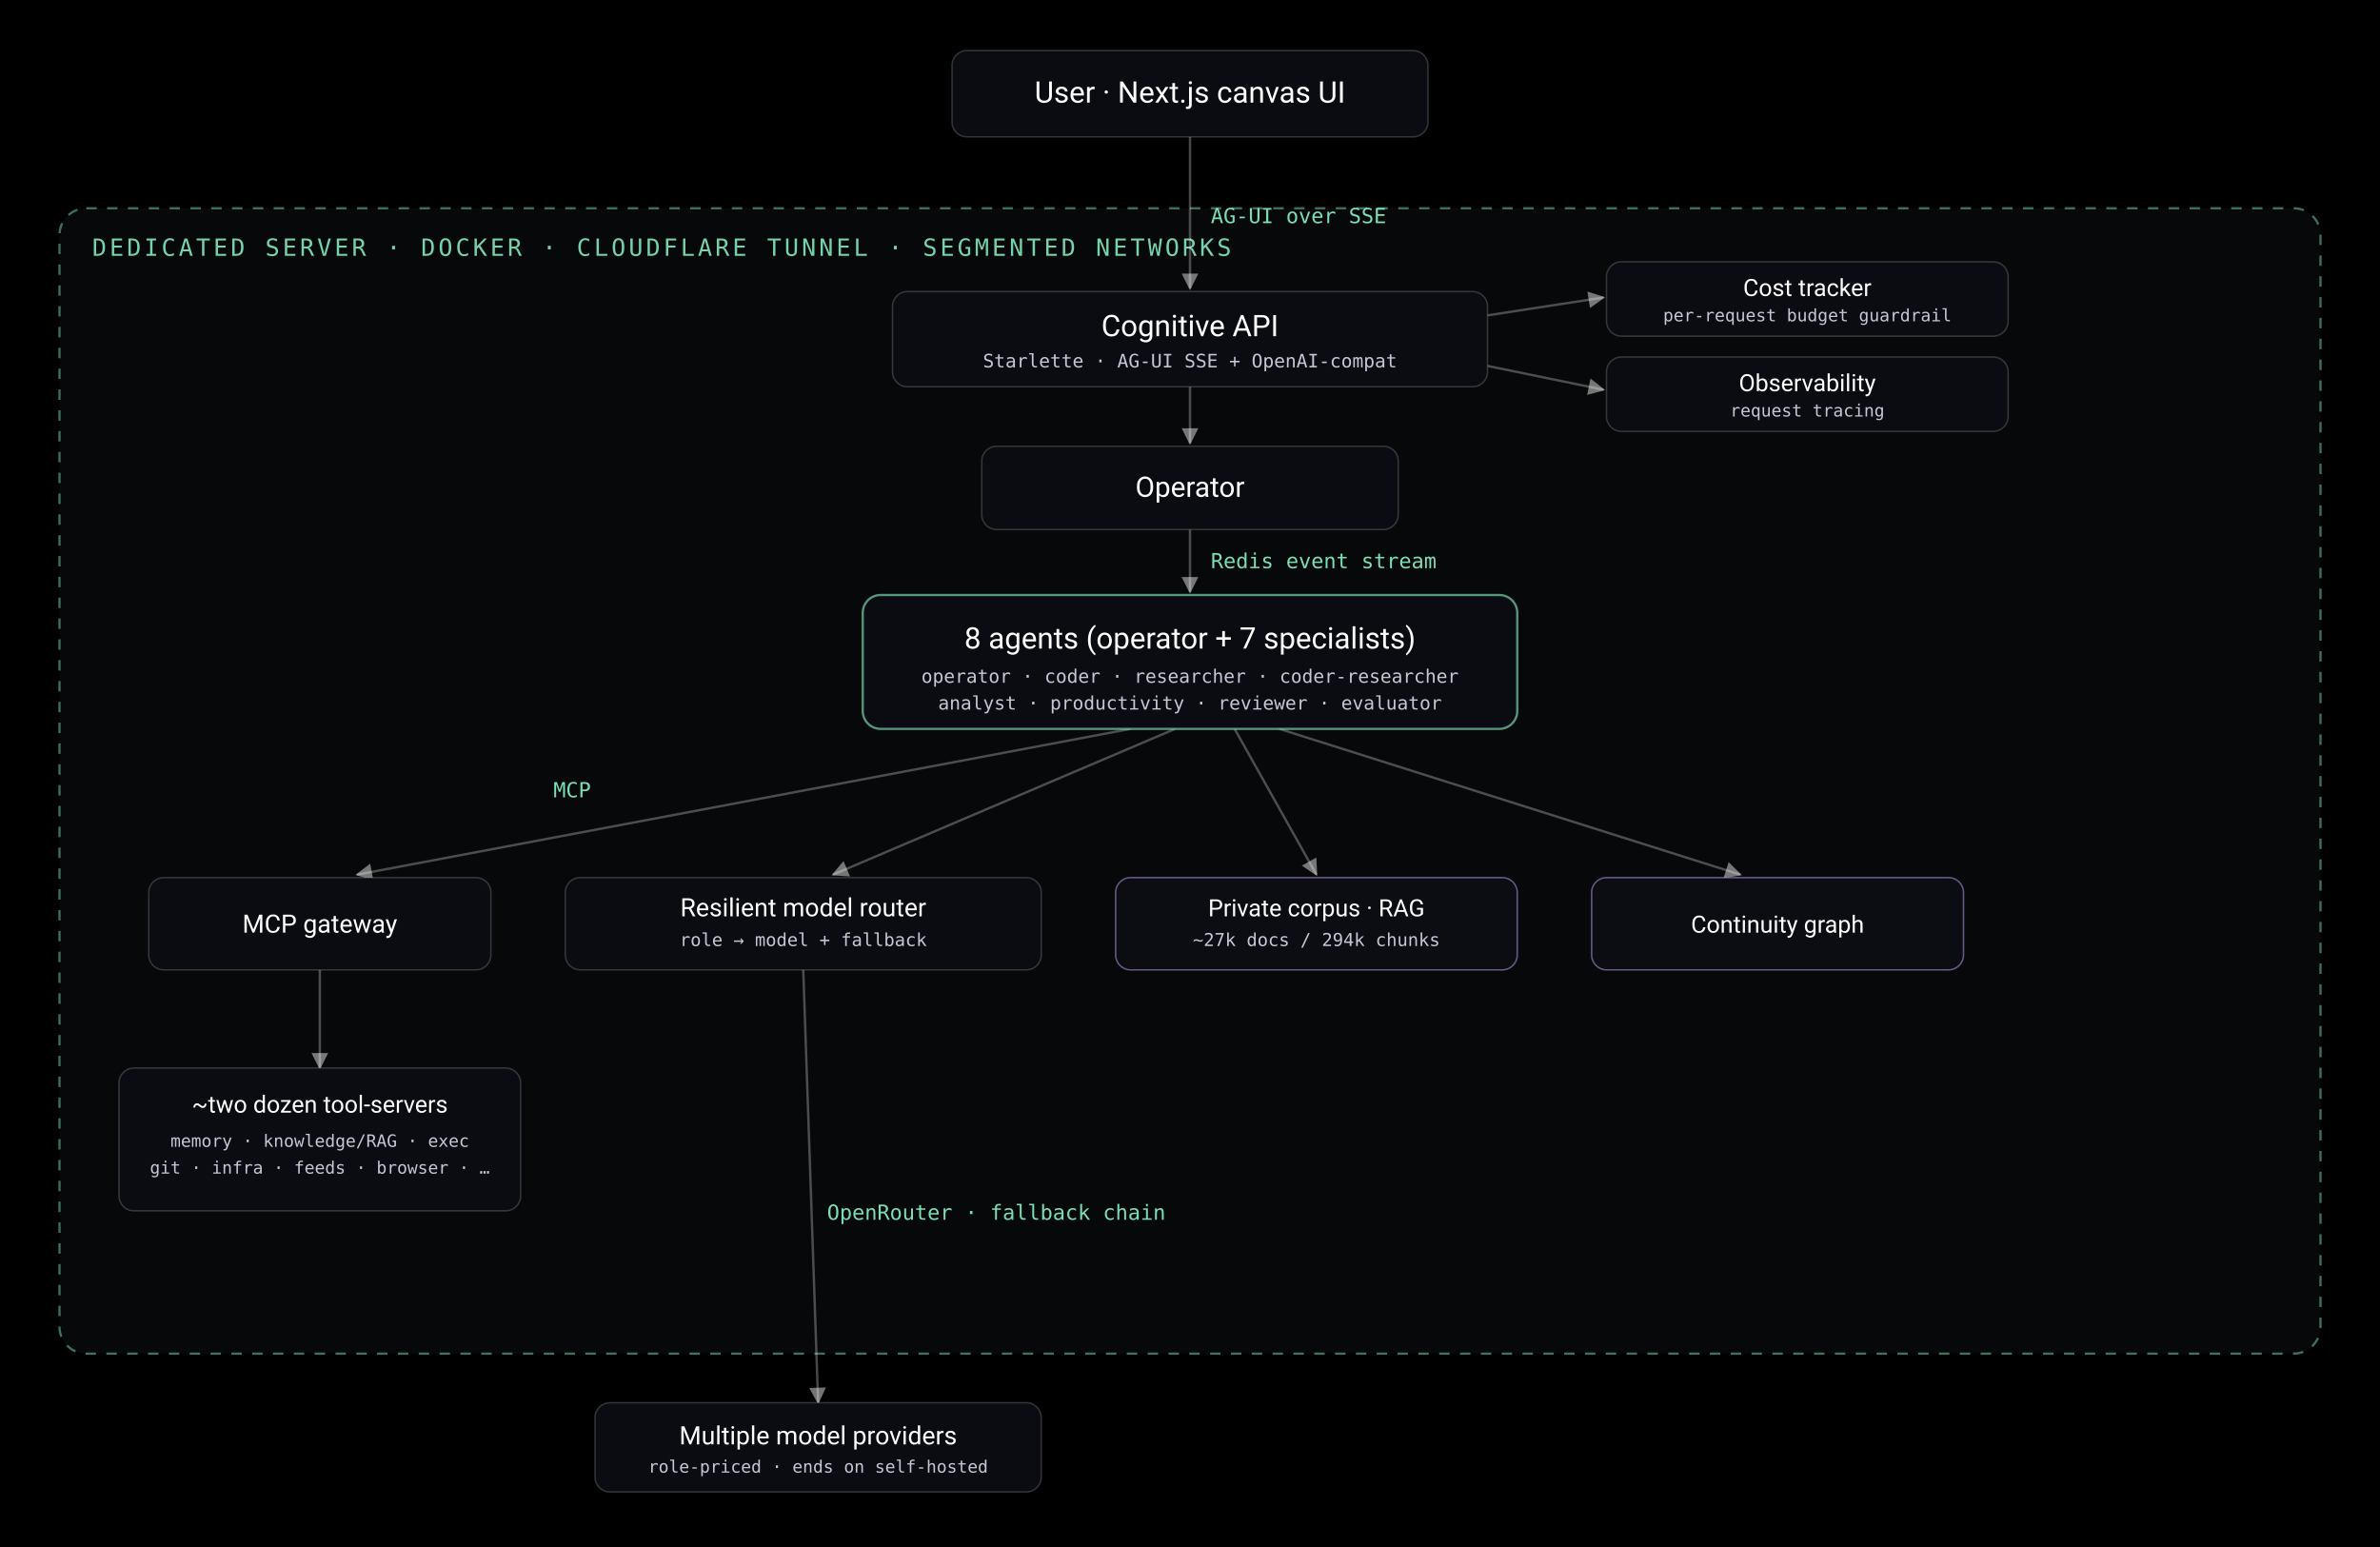
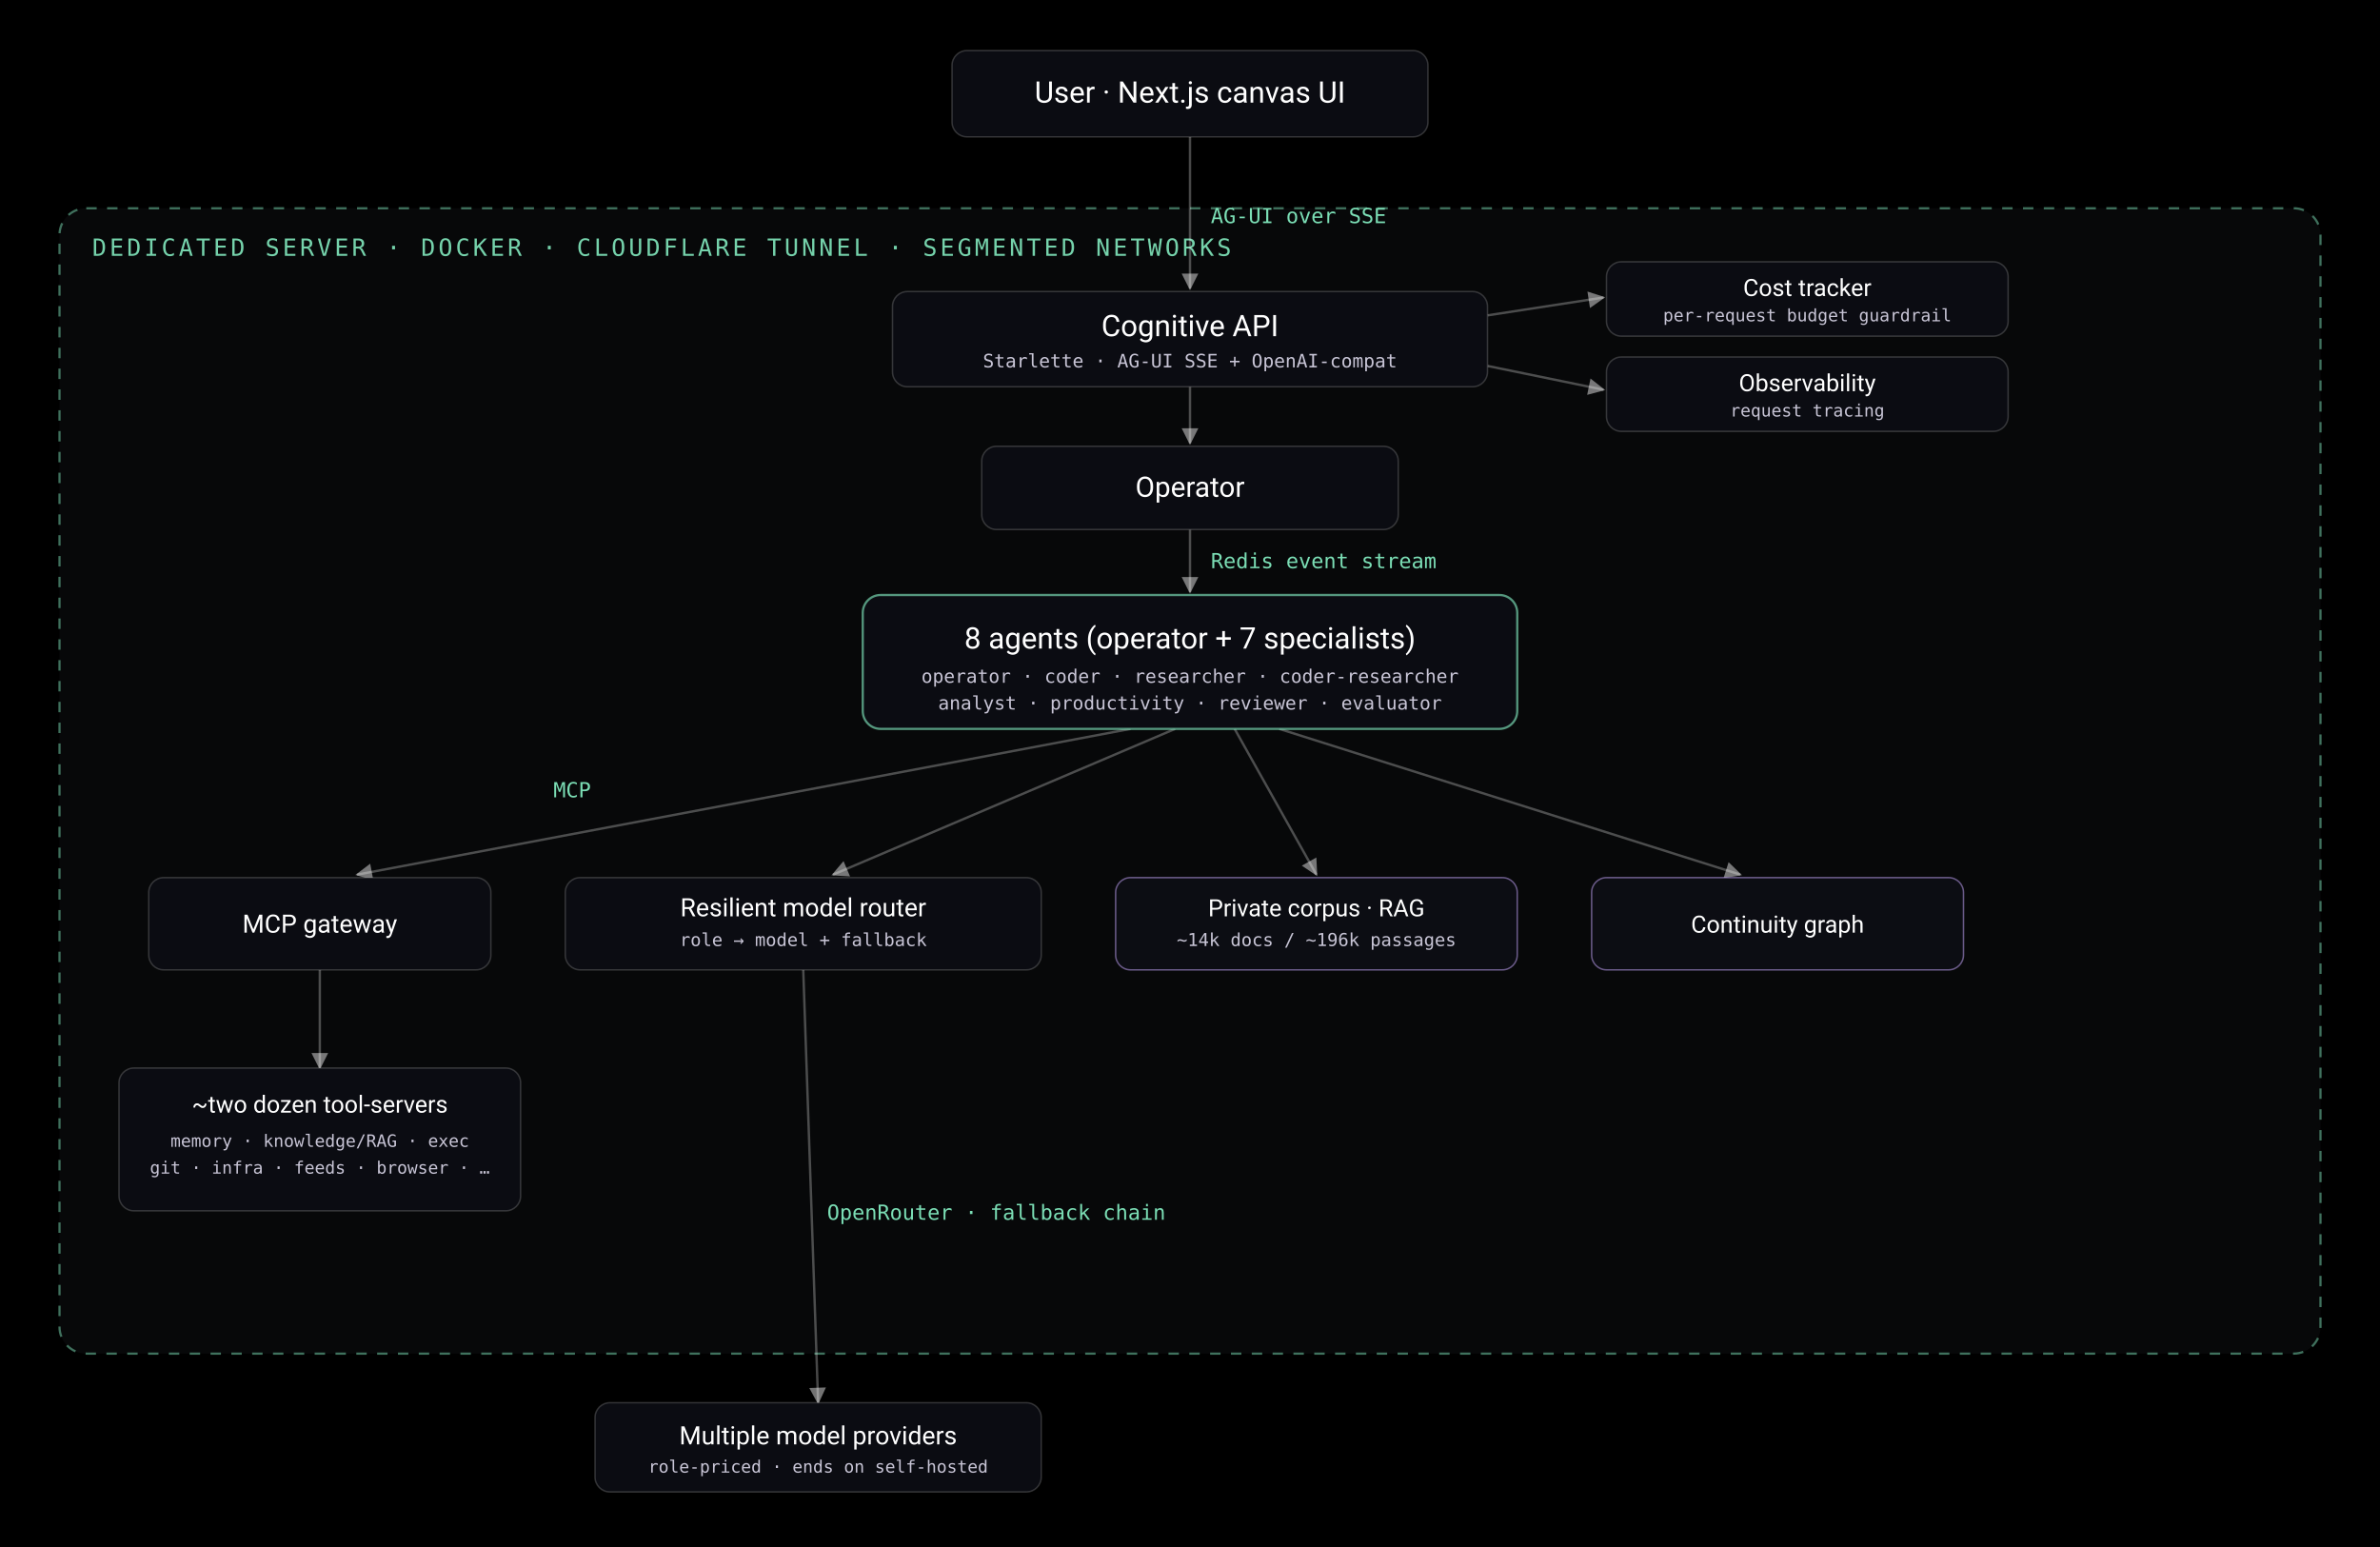
<svg xmlns="http://www.w3.org/2000/svg" viewBox="0 0 1600 1040" width="1600" height="1040" font-family="-apple-system, system-ui, 'Segoe UI', Roboto, sans-serif">
  <defs>
    <marker id="arr" viewBox="0 0 10 10" refX="9" refY="5" markerWidth="7" markerHeight="7" orient="auto-start-reverse">
      <path d="M0,0 L10,5 L0,10 z" fill="#ffffff" fill-opacity="0.45" />
    </marker>
  </defs>
  <rect x="0" y="0" width="1600" height="1040" fill="#000000" />
  <rect x="40" y="140" width="1520" height="770" rx="18" fill="#070809" stroke="#88F5C8" stroke-opacity="0.45" stroke-width="1.5" stroke-dasharray="7 7" />
  <text x="62" y="172" fill="#88F5C8" fill-opacity="0.85" font-family="ui-monospace, SFMono-Regular, Menlo, monospace" font-size="16" letter-spacing="2">DEDICATED SERVER · DOCKER · CLOUDFLARE TUNNEL · SEGMENTED NETWORKS</text>
  <g stroke="#ffffff" stroke-opacity="0.28" stroke-width="1.6" fill="none">
    <line x1="800" y1="92" x2="800" y2="194" marker-end="url(#arr)" />
    <line x1="1000" y1="212" x2="1078" y2="200" marker-end="url(#arr)" />
    <line x1="1000" y1="246" x2="1078" y2="262" marker-end="url(#arr)" />
    <line x1="800" y1="260" x2="800" y2="298" marker-end="url(#arr)" />
    <line x1="800" y1="356" x2="800" y2="398" marker-end="url(#arr)" />
    <line x1="760" y1="490" x2="240" y2="588" marker-end="url(#arr)" />
    <line x1="790" y1="490" x2="560" y2="588" marker-end="url(#arr)" />
    <line x1="830" y1="490" x2="885" y2="588" marker-end="url(#arr)" />
    <line x1="860" y1="490" x2="1170" y2="588" marker-end="url(#arr)" />
    <line x1="215" y1="652" x2="215" y2="718" marker-end="url(#arr)" />
    <line x1="540" y1="652" x2="550" y2="943" marker-end="url(#arr)" />
  </g>
  <g font-family="ui-monospace, SFMono-Regular, Menlo, monospace" font-size="14" fill="#88F5C8" fill-opacity="0.9">
    <text x="814" y="150">AG-UI over SSE</text>
    <text x="814" y="382">Redis event stream</text>
    <text x="372" y="536">MCP</text>
    <text x="556" y="820">OpenRouter · fallback chain</text>
  </g>
  <rect x="640" y="34" width="320" height="58" rx="10" fill="#0b0c12" stroke="#ffffff" stroke-opacity="0.18" />
  <text x="800" y="69" text-anchor="middle" fill="#ffffff" font-size="20">User · Next.js canvas UI</text>
  <rect x="600" y="196" width="400" height="64" rx="10" fill="#0b0c12" stroke="#ffffff" stroke-opacity="0.18" />
  <text x="800" y="226" text-anchor="middle" fill="#ffffff" font-size="20">Cognitive API</text>
  <text x="800" y="247" text-anchor="middle" fill="#C8C5D6" font-family="ui-monospace, SFMono-Regular, Menlo, monospace" font-size="12.5">Starlette · AG-UI SSE + OpenAI-compat</text>
  <rect x="1080" y="176" width="270" height="50" rx="10" fill="#0b0c12" stroke="#ffffff" stroke-opacity="0.18" />
  <text x="1215" y="199" text-anchor="middle" fill="#ffffff" font-size="16">Cost tracker</text>
  <text x="1215" y="216" text-anchor="middle" fill="#C8C5D6" font-family="ui-monospace, SFMono-Regular, Menlo, monospace" font-size="11.5">per-request budget guardrail</text>
  <rect x="1080" y="240" width="270" height="50" rx="10" fill="#0b0c12" stroke="#ffffff" stroke-opacity="0.18" />
  <text x="1215" y="263" text-anchor="middle" fill="#ffffff" font-size="16">Observability</text>
  <text x="1215" y="280" text-anchor="middle" fill="#C8C5D6" font-family="ui-monospace, SFMono-Regular, Menlo, monospace" font-size="11.5">request tracing</text>
  <rect x="660" y="300" width="280" height="56" rx="10" fill="#0b0c12" stroke="#ffffff" stroke-opacity="0.18" />
  <text x="800" y="334" text-anchor="middle" fill="#ffffff" font-size="19">Operator</text>
  <rect x="580" y="400" width="440" height="90" rx="12" fill="#0b0c12" stroke="#88F5C8" stroke-opacity="0.6" stroke-width="1.5" />
  <text x="800" y="436" text-anchor="middle" fill="#ffffff" font-size="20">8 agents (operator + 7 specialists)</text>
  <text x="800" y="459" text-anchor="middle" fill="#C8C5D6" font-family="ui-monospace, SFMono-Regular, Menlo, monospace" font-size="12.5">operator · coder · researcher · coder-researcher</text>
  <text x="800" y="477" text-anchor="middle" fill="#C8C5D6" font-family="ui-monospace, SFMono-Regular, Menlo, monospace" font-size="12.5">analyst · productivity · reviewer · evaluator</text>
  <rect x="100" y="590" width="230" height="62" rx="10" fill="#0b0c12" stroke="#ffffff" stroke-opacity="0.18" />
  <text x="215" y="627" text-anchor="middle" fill="#ffffff" font-size="17">MCP gateway</text>
  <rect x="380" y="590" width="320" height="62" rx="10" fill="#0b0c12" stroke="#ffffff" stroke-opacity="0.18" />
  <text x="540" y="616" text-anchor="middle" fill="#ffffff" font-size="17">Resilient model router</text>
  <text x="540" y="636" text-anchor="middle" fill="#C8C5D6" font-family="ui-monospace, SFMono-Regular, Menlo, monospace" font-size="12">role → model + fallback</text>
  <rect x="750" y="590" width="270" height="62" rx="10" fill="#0c0d13" stroke="#C9A8FF" stroke-opacity="0.5" />
  <text x="885" y="616" text-anchor="middle" fill="#ffffff" font-size="16">Private corpus · RAG</text>
-   <text x="885" y="636" text-anchor="middle" fill="#C8C5D6" font-family="ui-monospace, SFMono-Regular, Menlo, monospace" font-size="12">~27k docs / 294k chunks</text>
+   <text x="885" y="636" text-anchor="middle" fill="#C8C5D6" font-family="ui-monospace, SFMono-Regular, Menlo, monospace" font-size="12">~14k docs / ~196k passages</text>
  <rect x="1070" y="590" width="250" height="62" rx="10" fill="#0c0d13" stroke="#C9A8FF" stroke-opacity="0.5" />
  <text x="1195" y="627" text-anchor="middle" fill="#ffffff" font-size="16">Continuity graph</text>
  <rect x="80" y="718" width="270" height="96" rx="10" fill="#0b0c12" stroke="#ffffff" stroke-opacity="0.18" />
  <text x="215" y="748" text-anchor="middle" fill="#ffffff" font-size="16">~two dozen tool-servers</text>
  <text x="215" y="771" text-anchor="middle" fill="#C8C5D6" font-family="ui-monospace, SFMono-Regular, Menlo, monospace" font-size="11.5">memory · knowledge/RAG · exec</text>
  <text x="215" y="789" text-anchor="middle" fill="#C8C5D6" font-family="ui-monospace, SFMono-Regular, Menlo, monospace" font-size="11.5">git · infra · feeds · browser · …</text>
  <rect x="400" y="943" width="300" height="60" rx="10" fill="#0b0c12" stroke="#ffffff" stroke-opacity="0.18" />
  <text x="550" y="971" text-anchor="middle" fill="#ffffff" font-size="17">Multiple model providers</text>
  <text x="550" y="990" text-anchor="middle" fill="#C8C5D6" font-family="ui-monospace, SFMono-Regular, Menlo, monospace" font-size="11.5">role-priced · ends on self-hosted</text>
</svg>
